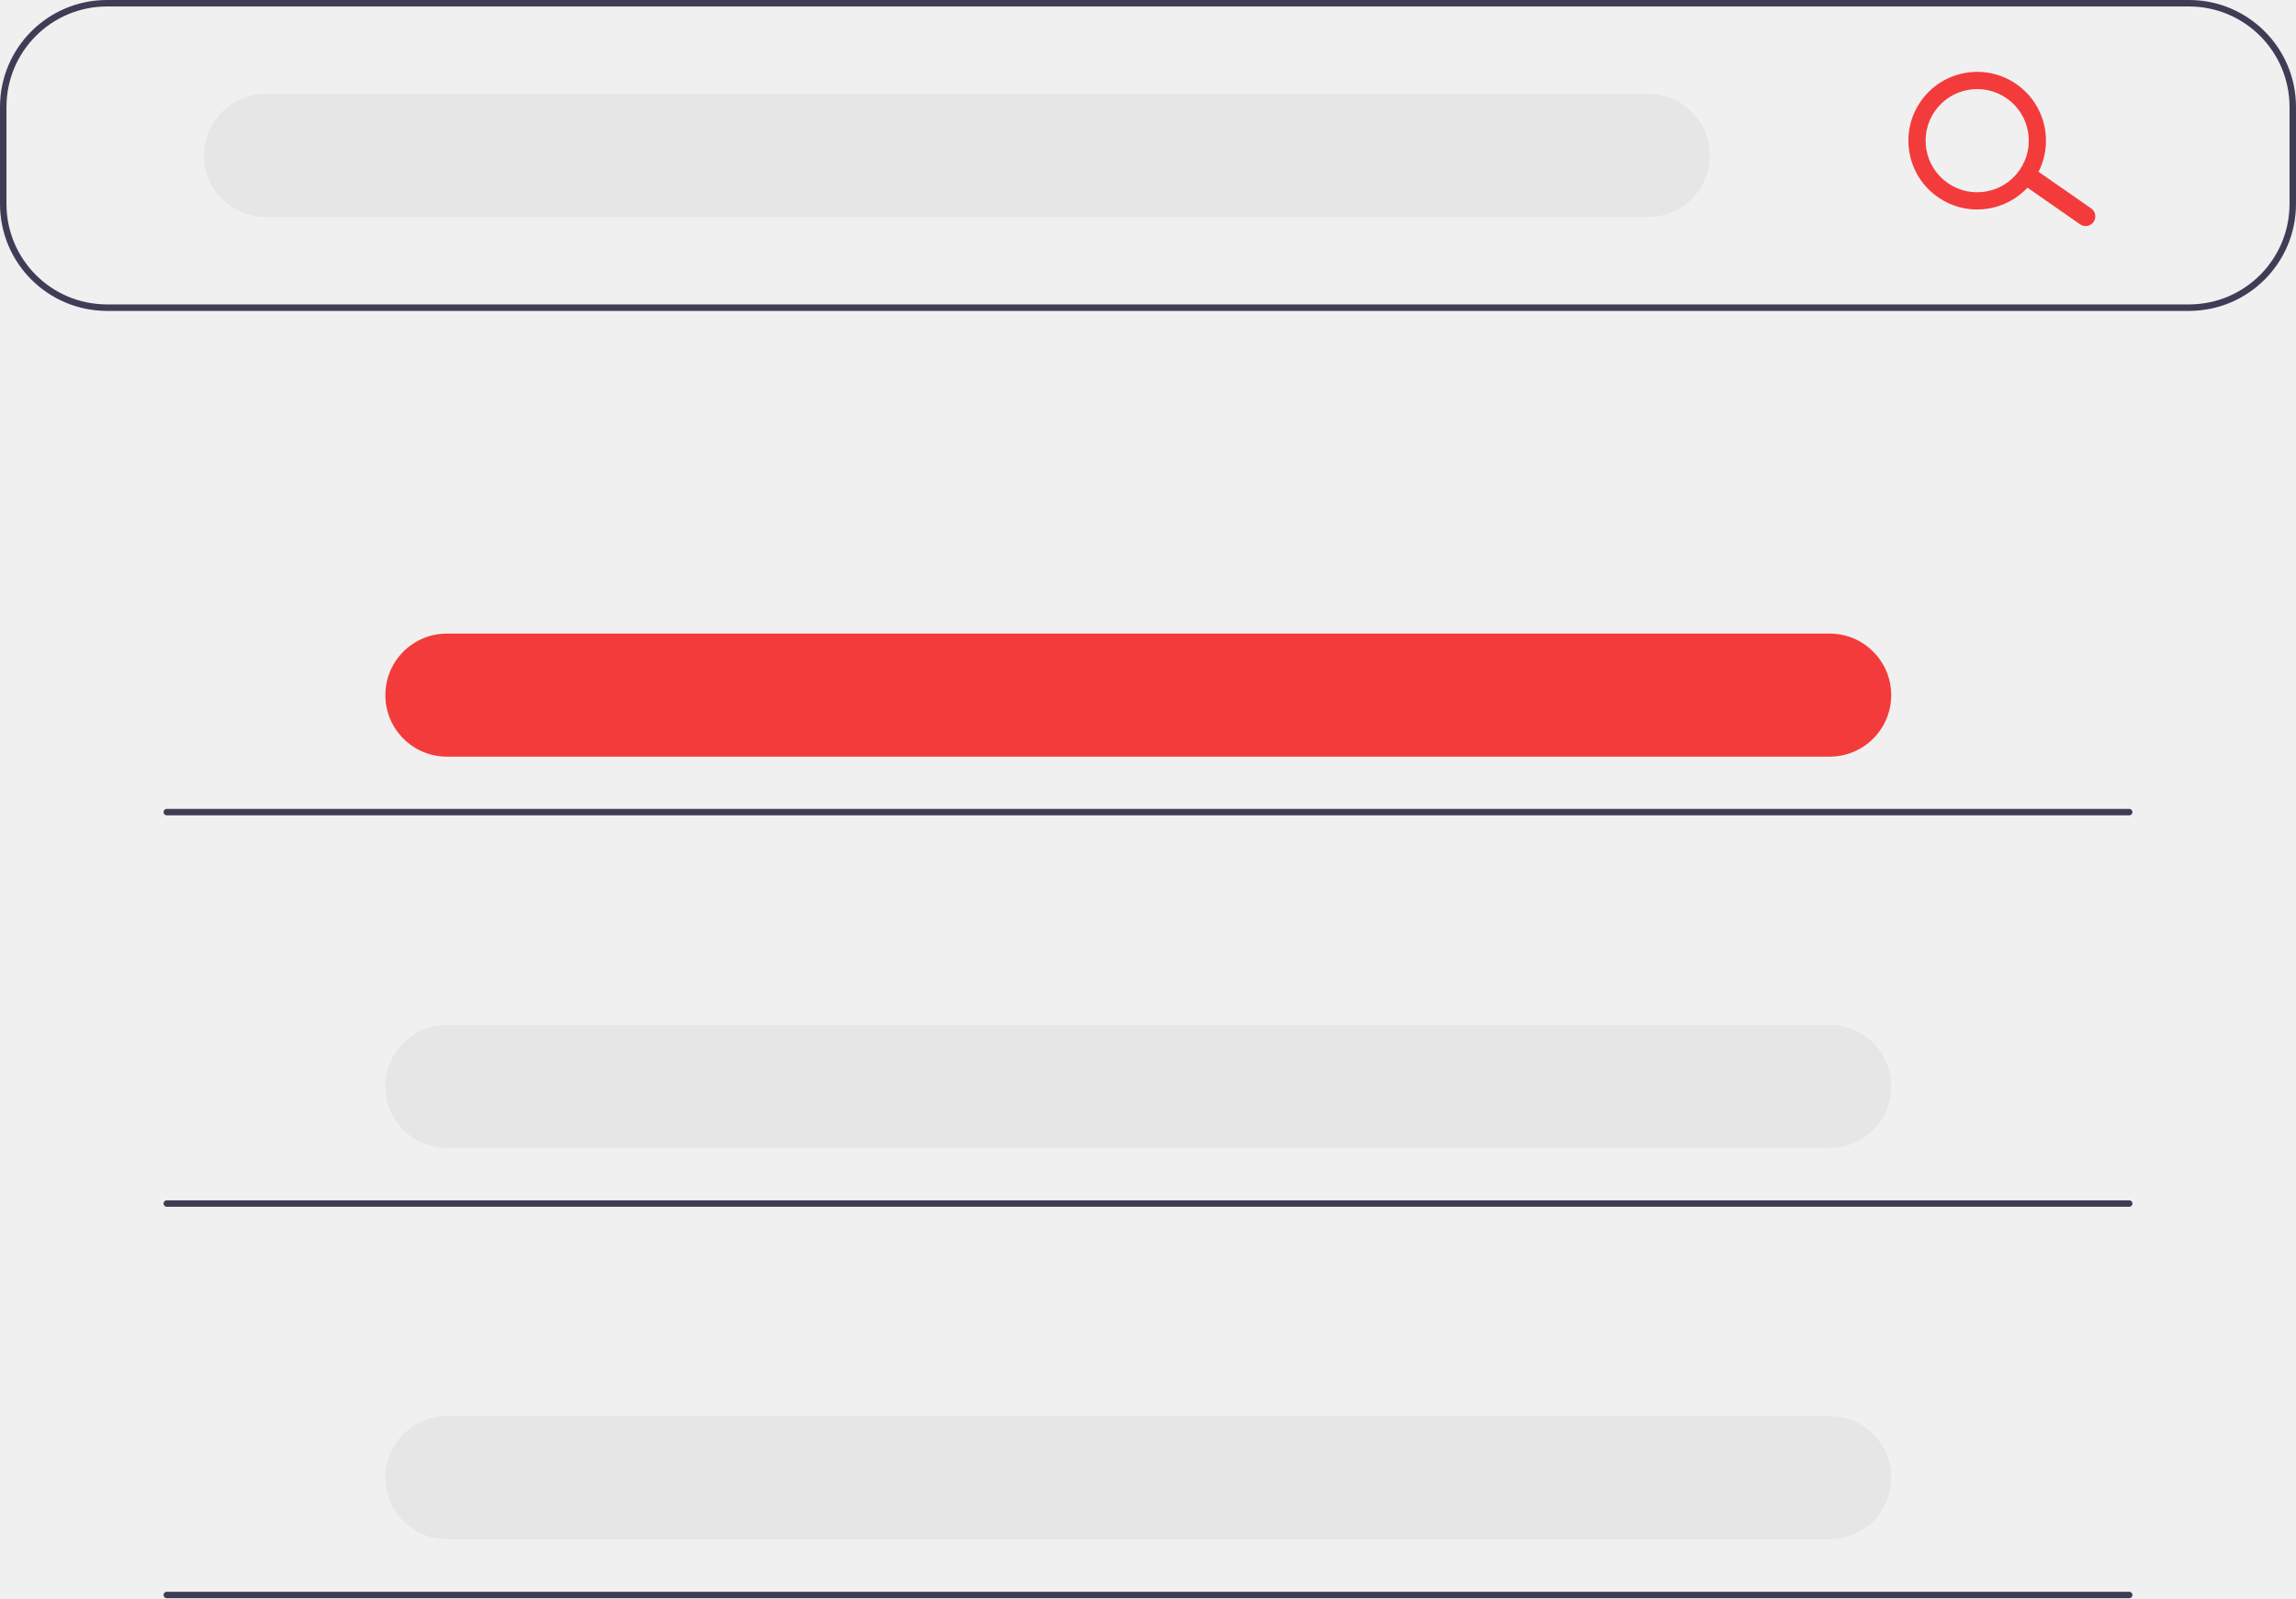
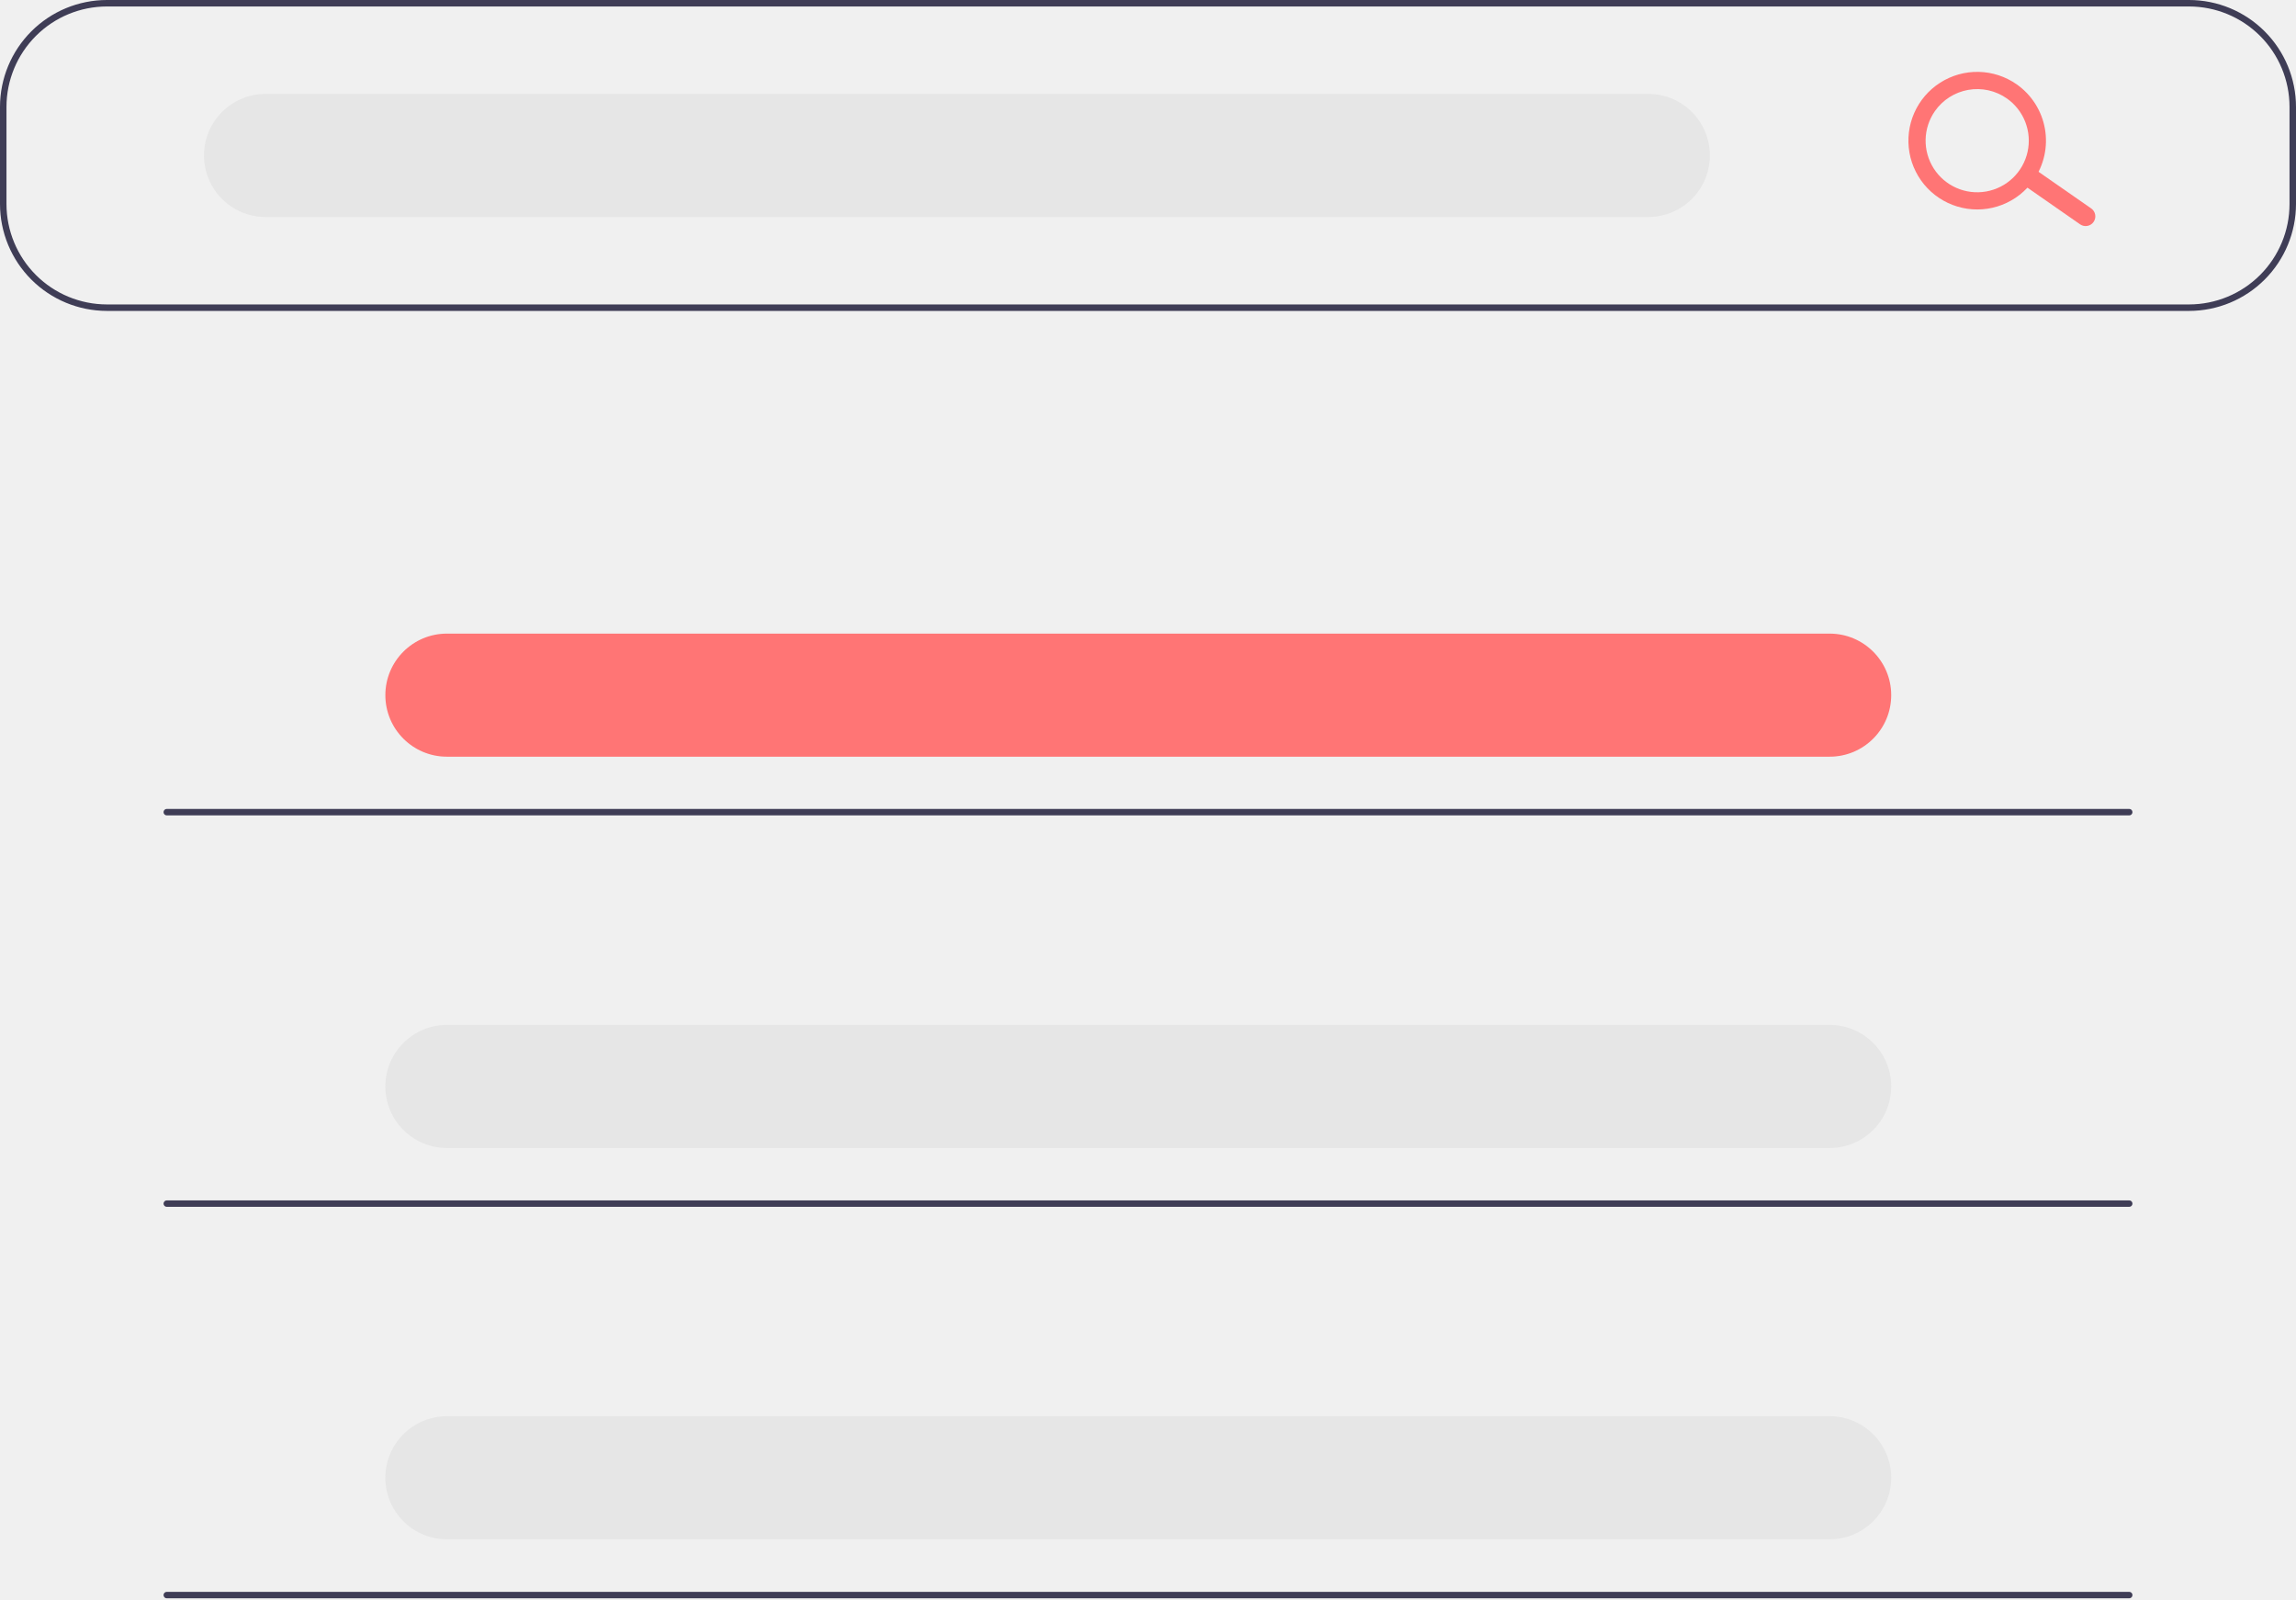
- <svg xmlns="http://www.w3.org/2000/svg" data-name="Layer 1" width="643" height="447.57" viewBox="0 0 643 447.57">
-   <path d="M891.623,313.021H308.48a29.962,29.962,0,0,1-29.928-29.928V255.885a29.962,29.962,0,0,1,29.928-29.928H891.623a29.962,29.962,0,0,1,29.928,29.928v27.207A29.962,29.962,0,0,1,891.623,313.021ZM308.48,227.771a28.146,28.146,0,0,0-28.114,28.114v27.207a28.146,28.146,0,0,0,28.114,28.114H891.623a28.146,28.146,0,0,0,28.114-28.114V255.885a28.146,28.146,0,0,0-28.114-28.114Z" transform="translate(-278.5516 -225.9571)" fill="#3f3d56" />
-   <rect x="57.135" y="26.3" width="421.714" height="34.463" rx="17.231" fill="#e6e6e6" />
-   <rect x="107.922" y="177.43" width="421.714" height="34.463" rx="17.231" fill="#f43b3b" />
-   <rect x="107.922" y="287.004" width="421.714" height="34.463" rx="17.231" fill="#e6e6e6" />
-   <rect x="107.922" y="396.578" width="421.714" height="34.463" rx="17.231" fill="#e6e6e6" />
-   <path d="M864.864,288.104a2.714,2.714,0,0,1-3.78.667l-14.807-10.303a2.714,2.714,0,1,1,3.113-4.446l14.807,10.303A2.714,2.714,0,0,1,864.864,288.104Z" transform="translate(-278.5516 -225.9571)" fill="#f43b3b" />
-   <path d="M848.054,276.399a19.267,19.267,0,1,1-4.732-26.833A19.289,19.289,0,0,1,848.054,276.399Zm-27.619-19.339a14.45,14.45,0,1,0,20.125-3.549A14.466,14.466,0,0,0,820.435,257.06Z" transform="translate(-278.5516 -225.9571)" fill="#f43b3b" />
-   <path d="M874.846,454.289H325.257a.907.907,0,1,1,0-1.814H874.846a.907.907,0,1,1,0,1.814Z" transform="translate(-278.5516 -225.9571)" fill="#3f3d56" />
-   <path d="M874.846,563.909H325.257a.907.907,0,0,1,0-1.814H874.846a.907.907,0,0,1,0,1.814Z" transform="translate(-278.5516 -225.9571)" fill="#3f3d56" />
-   <path d="M874.846,673.527H325.257a.907.907,0,0,1,0-1.814H874.846a.907.907,0,1,1,0,1.814Z" transform="translate(-278.5516 -225.9571)" fill="#3f3d56" />
+ <svg xmlns="http://www.w3.org/2000/svg" width="643" height="448" viewBox="0 0 643 448" fill="none">
+   <g clip-path="url(#clip0_116_14)">
+     <path d="M613.072 87.064H29.928C21.993 87.055 14.386 83.898 8.776 78.288C3.165 72.677 0.009 65.07 -7.62939e-06 57.135V29.928C0.009 21.993 3.165 14.386 8.776 8.776C14.386 3.165 21.993 0.009 29.928 0H613.072C621.007 0.009 628.614 3.165 634.224 8.776C639.835 14.386 642.991 21.993 643 29.928V57.135C642.991 65.07 639.835 72.677 634.224 78.288C628.614 83.898 621.007 87.055 613.072 87.064V87.064ZM29.928 1.814C22.474 1.822 15.328 4.787 10.058 10.058C4.787 15.328 1.822 22.474 1.814 29.928V57.135C1.822 64.589 4.787 71.735 10.058 77.006C15.328 82.276 22.474 85.241 29.928 85.25H613.072C620.526 85.241 627.672 82.276 632.942 77.006C638.213 71.735 641.178 64.589 641.186 57.135V29.928C641.178 22.474 638.213 15.328 632.942 10.058C627.672 4.787 620.526 1.822 613.072 1.814H29.928Z" fill="#3F3D56" />
+     <path d="M461.618 26.3H74.367C64.85 26.3 57.135 34.015 57.135 43.532V43.532C57.135 53.048 64.85 60.763 74.367 60.763H461.618C471.134 60.763 478.849 53.048 478.849 43.532C478.849 34.015 471.134 26.3 461.618 26.3Z" fill="#E6E6E6" />
+     <path d="M512.405 177.43H125.154C115.637 177.43 107.922 185.145 107.922 194.661V194.662C107.922 204.178 115.637 211.893 125.154 211.893H512.405C521.921 211.893 529.636 204.178 529.636 194.661C529.636 185.145 521.921 177.43 512.405 177.43Z" fill="#FF7575" />
+     <path d="M512.405 287.004H125.154C115.637 287.004 107.922 294.719 107.922 304.235V304.235C107.922 313.752 115.637 321.467 125.154 321.467H512.405C521.921 321.467 529.636 313.752 529.636 304.235C529.636 294.719 521.921 287.004 512.405 287.004Z" fill="#E6E6E6" />
+     <path d="M512.405 396.578H125.154C115.637 396.578 107.922 404.293 107.922 413.81V413.81C107.922 423.326 115.637 431.041 125.154 431.041H512.405C521.921 431.041 529.636 423.326 529.636 413.81C529.636 404.293 521.921 396.578 512.405 396.578Z" fill="#E6E6E6" />
+     <path d="M586.312 62.147C585.899 62.737 585.269 63.139 584.56 63.264C583.852 63.389 583.122 63.227 582.532 62.814L567.726 52.511C567.136 52.098 566.735 51.468 566.61 50.759C566.485 50.05 566.646 49.321 567.059 48.731C567.472 48.142 568.102 47.74 568.811 47.615C569.52 47.49 570.249 47.652 570.839 48.065L585.646 58.367C586.235 58.78 586.637 59.411 586.762 60.12C586.887 60.828 586.725 61.558 586.312 62.147Z" fill="#FF7575" />
+     <path d="M569.502 50.442C567.317 53.563 564.255 55.967 560.703 57.348C557.152 58.729 553.27 59.026 549.55 58.201C545.83 57.377 542.438 55.467 539.802 52.715C537.167 49.962 535.408 46.49 534.746 42.737C534.084 38.984 534.55 35.12 536.085 31.632C537.619 28.144 540.154 25.189 543.368 23.142C546.582 21.095 550.33 20.046 554.14 20.129C557.95 20.212 561.649 21.423 564.771 23.609C568.952 26.543 571.798 31.017 572.685 36.047C573.572 41.077 572.428 46.254 569.502 50.442ZM541.883 31.103C540.244 33.444 539.336 36.219 539.273 39.076C539.211 41.933 539.997 44.745 541.533 47.155C543.069 49.566 545.284 51.467 547.9 52.617C550.516 53.769 553.415 54.118 556.229 53.622C559.044 53.125 561.648 51.806 563.712 49.829C565.777 47.853 567.209 45.309 567.827 42.519C568.446 39.728 568.223 36.817 567.187 34.154C566.152 31.49 564.349 29.194 562.008 27.554C558.867 25.36 554.985 24.502 551.212 25.167C547.439 25.833 544.084 27.967 541.883 31.103V31.103Z" fill="#FF7575" />
+     <path d="M596.294 228.332H46.706C46.465 228.332 46.235 228.237 46.065 228.067C45.895 227.897 45.799 227.666 45.799 227.425C45.799 227.185 45.895 226.954 46.065 226.784C46.235 226.614 46.465 226.519 46.706 226.519H596.294C596.535 226.519 596.765 226.614 596.935 226.784C597.105 226.954 597.201 227.185 597.201 227.425C597.201 227.666 597.105 227.897 596.935 228.067C596.765 228.237 596.535 228.332 596.294 228.332Z" fill="#3F3D56" />
+     <path d="M596.294 337.951H46.706C46.465 337.951 46.235 337.856 46.065 337.686C45.895 337.516 45.799 337.285 45.799 337.045C45.799 336.804 45.895 336.573 46.065 336.403C46.235 336.233 46.465 336.138 46.706 336.138H596.294C596.535 336.138 596.765 336.233 596.935 336.403C597.105 336.573 597.201 336.804 597.201 337.045C597.201 337.285 597.105 337.516 596.935 337.686C596.765 337.856 596.535 337.951 596.294 337.951V337.951Z" fill="#3F3D56" />
+     <path d="M596.294 447.57H46.706C46.465 447.57 46.235 447.475 46.065 447.305C45.895 447.134 45.799 446.904 45.799 446.663C45.799 446.423 45.895 446.192 46.065 446.022C46.235 445.852 46.465 445.756 46.706 445.756H596.294C596.535 445.756 596.765 445.852 596.935 446.022C597.105 446.192 597.201 446.423 597.201 446.663C597.201 446.904 597.105 447.134 596.935 447.305C596.765 447.475 596.535 447.57 596.294 447.57V447.57Z" fill="#3F3D56" />
+   </g>
+   <defs>
+     <clipPath id="clip0_116_14">
+       <rect width="643" height="447.57" fill="white" />
+     </clipPath>
+   </defs>
</svg>
